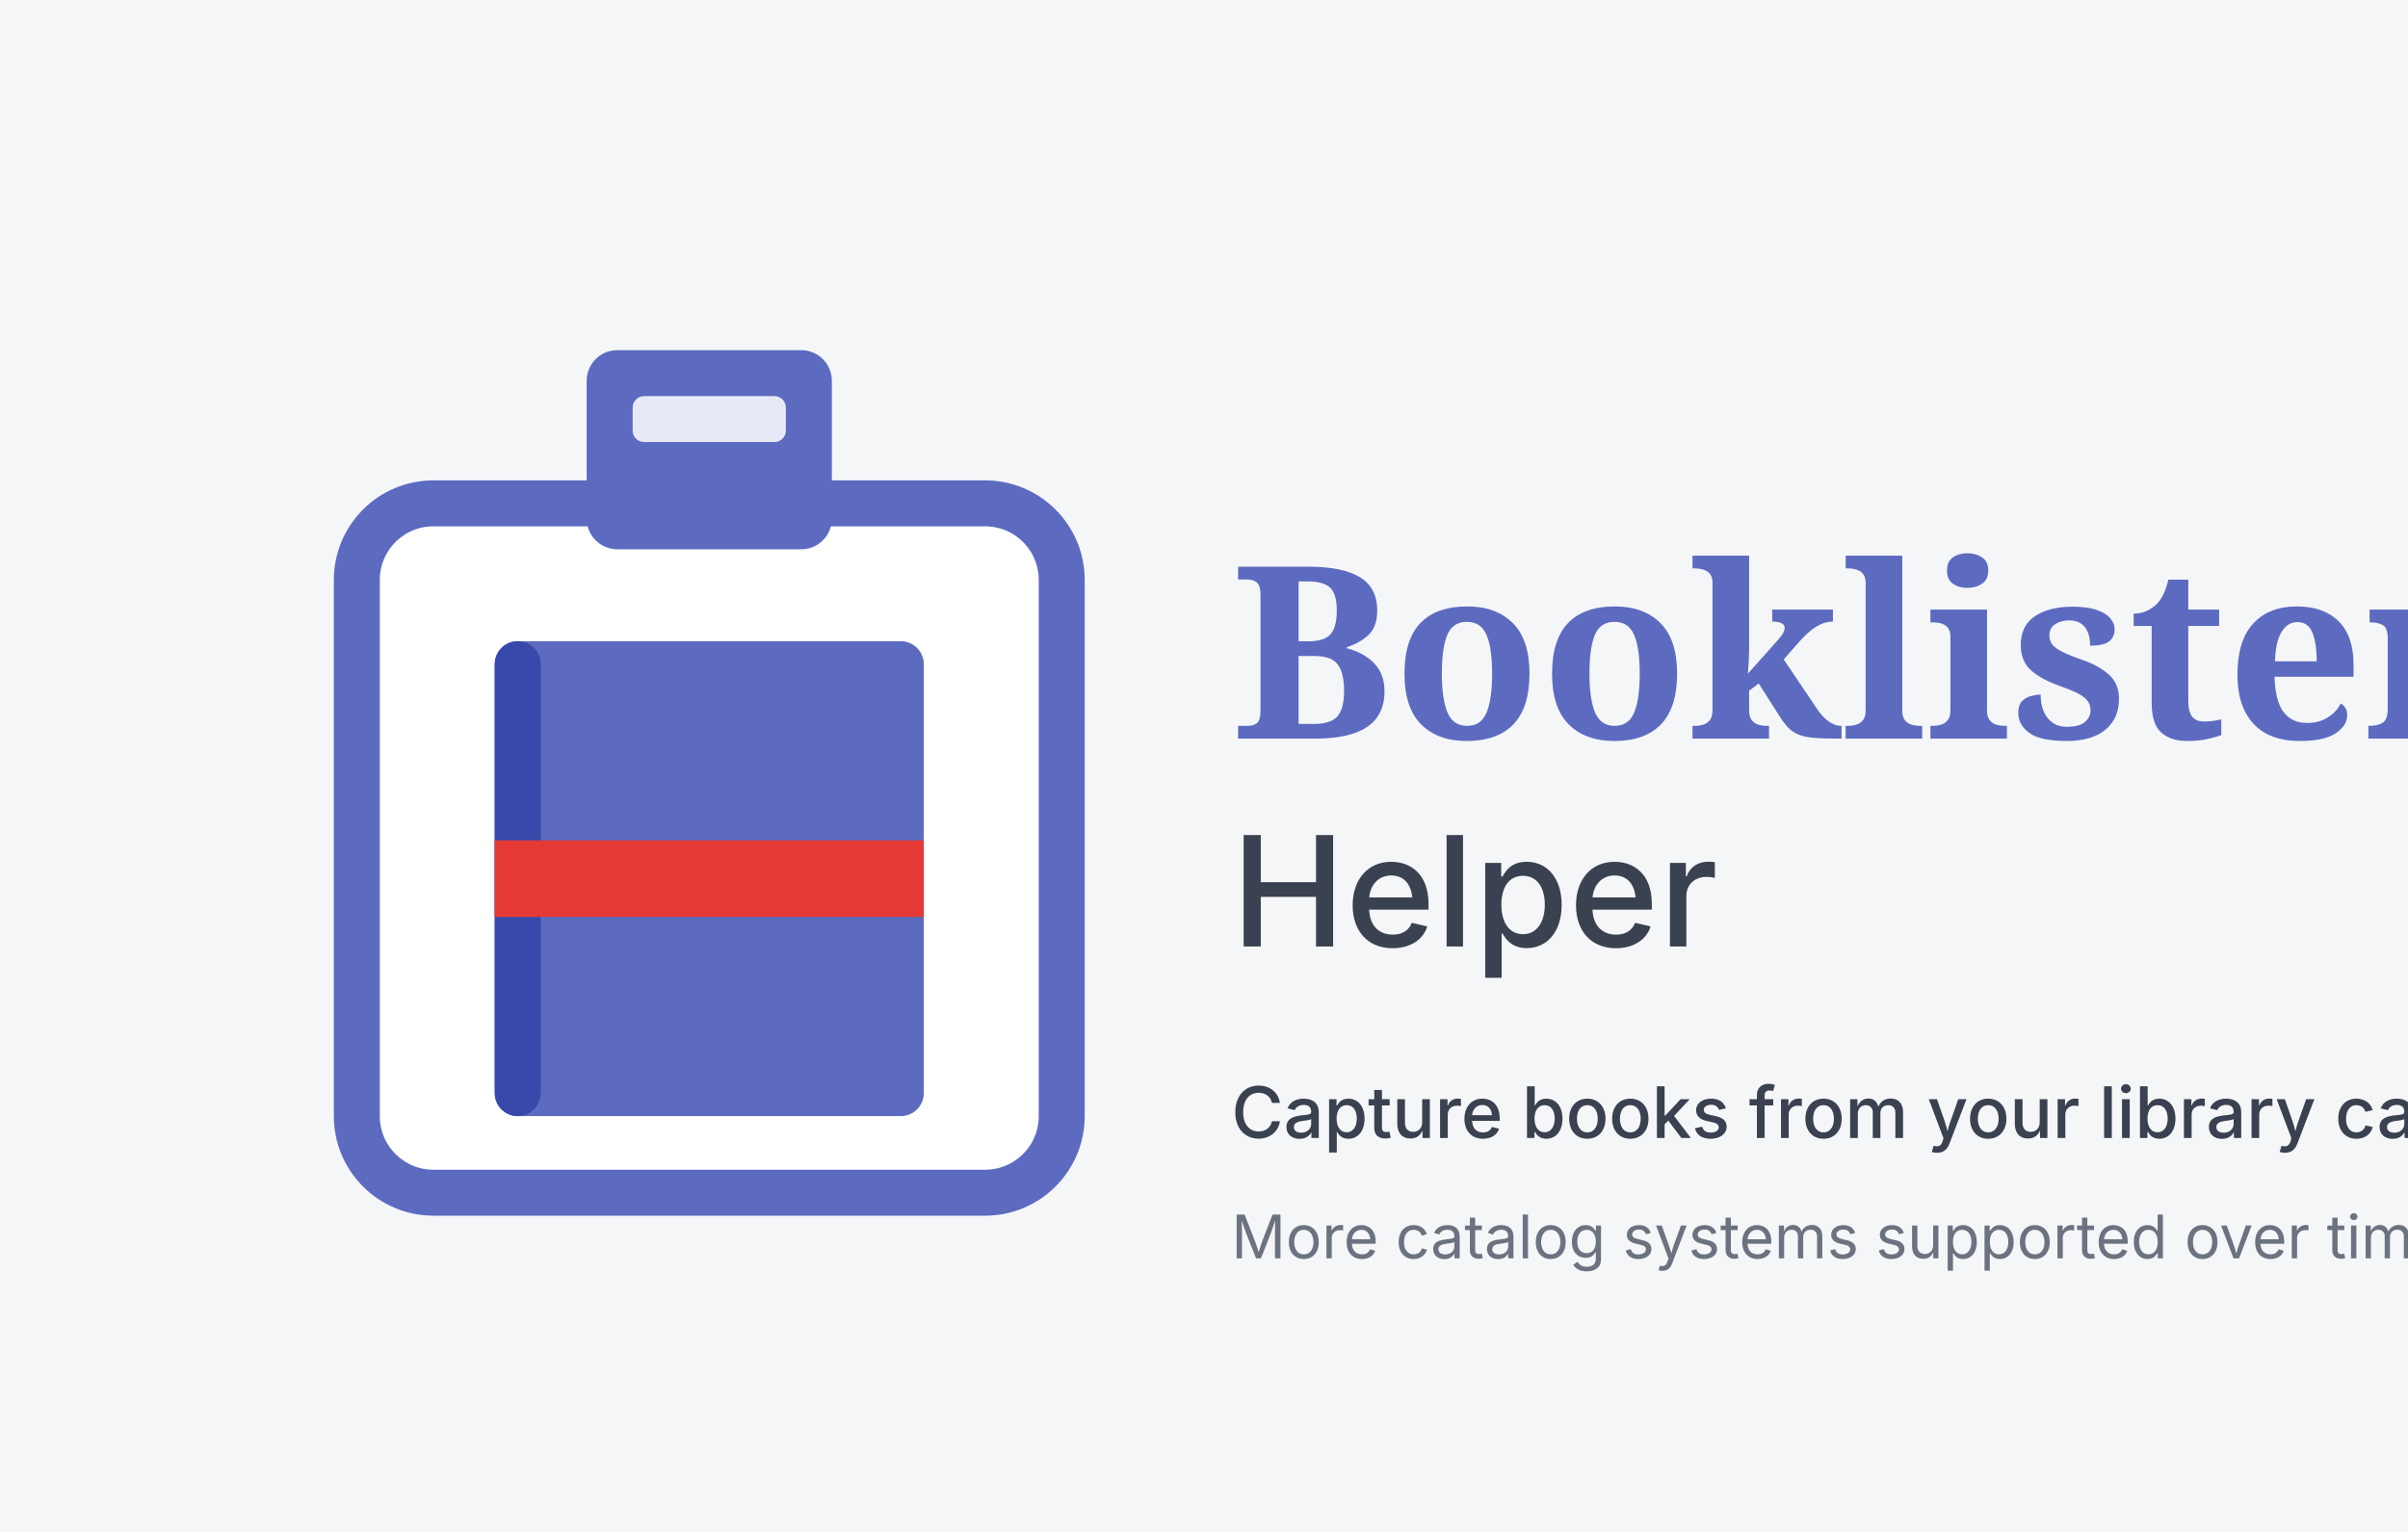
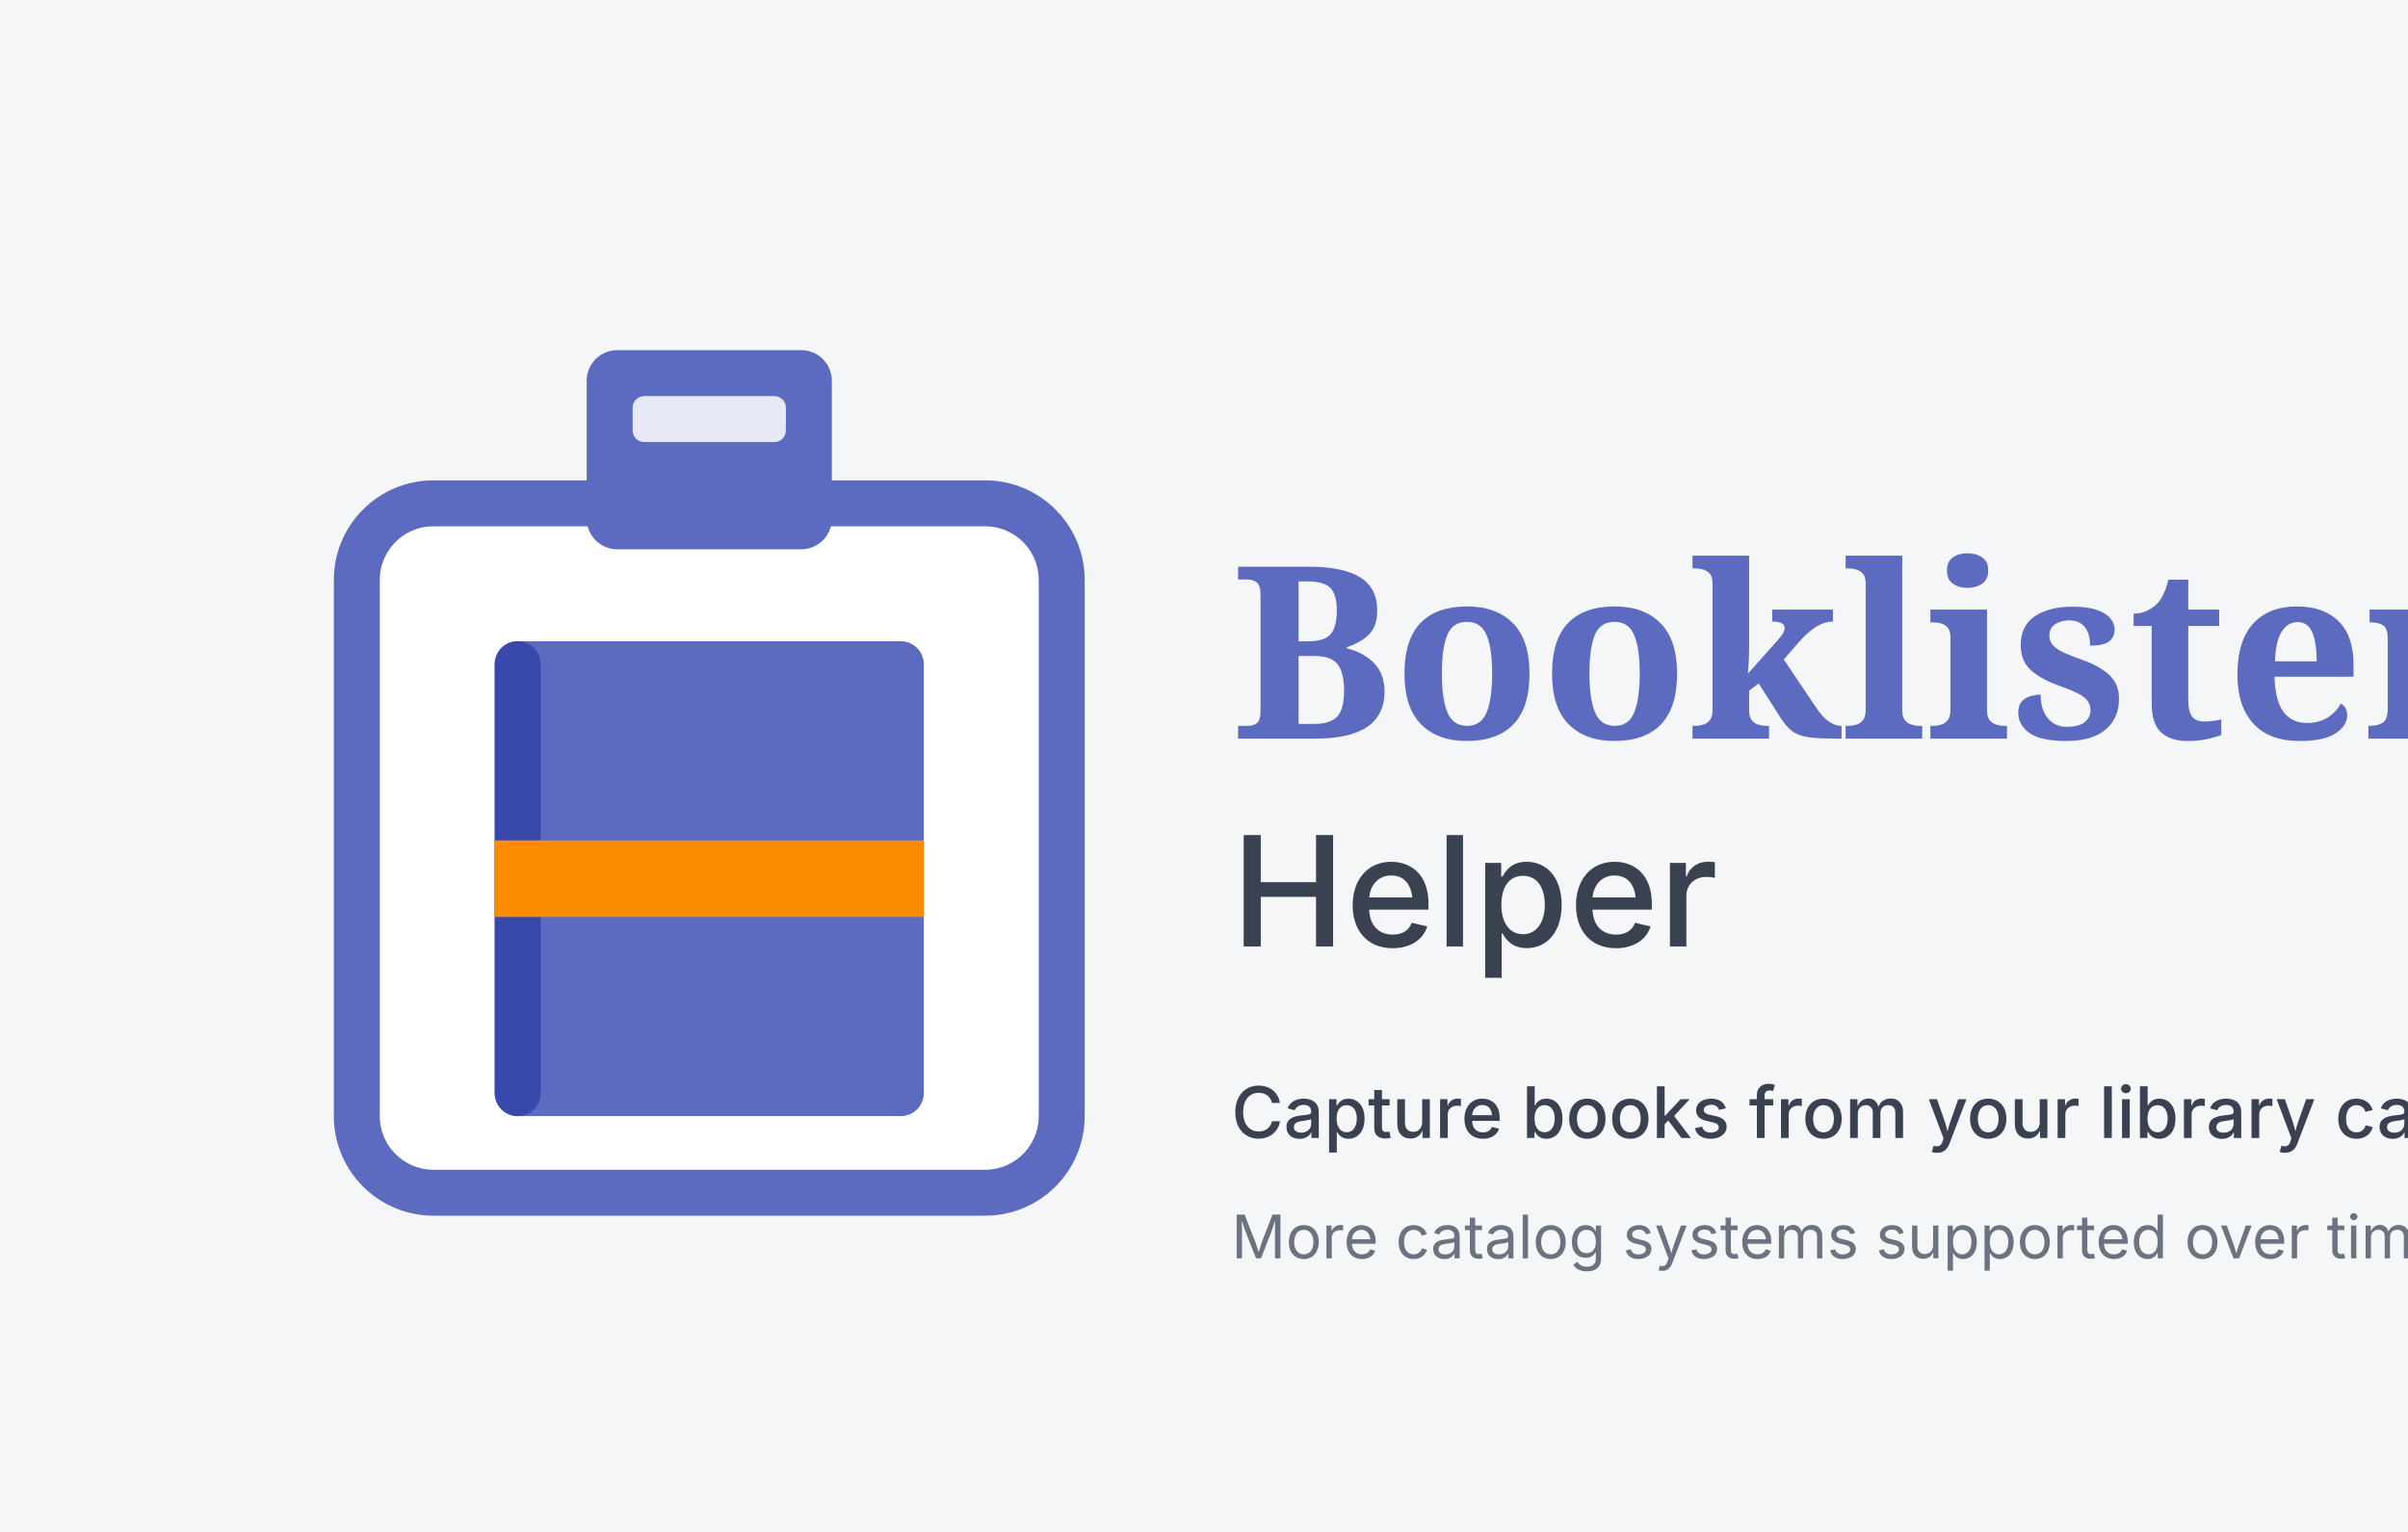
<svg xmlns="http://www.w3.org/2000/svg" viewBox="0 0 440 280" role="img" aria-label="Booklister Helper promotional tile">
  <rect width="440" height="280" fill="#f5f6f8" />
  <g transform="translate(40, 50) scale(1.4)">
    <rect x="18" y="30" width="92" height="90" rx="10" fill="#ffffff" stroke="#5c6bc0" stroke-width="6" />
    <rect x="48" y="10" width="32" height="26" rx="4" fill="#5c6bc0" />
    <rect x="54" y="16" width="20" height="6" rx="1.5" fill="#ffffff" opacity="0.85" />
    <rect x="36" y="48" width="56" height="62" rx="3" fill="#5c6bc0" />
    <rect x="36" y="48" width="6" height="62" rx="3" fill="#3949ab" />
-     <rect x="36" y="74" width="56" height="10" fill="#e53935" />
+     <rect x="36" y="74" width="56" height="10" fill="#fb8c00" />
  </g>
  <text x="225" y="135" font-family="'EB Garamond', Georgia, serif" font-size="44" font-weight="700" fill="#5c6bc0">Booklister</text>
  <text x="225" y="173" font-family="'Inter', 'Segoe UI', Arial, sans-serif" font-size="28" font-weight="500" fill="#3a4150">Helper</text>
  <text x="225" y="208" font-family="'Inter', 'Segoe UI', Arial, sans-serif" font-size="13" font-weight="500" fill="#3a4150">Capture books from your library catalog.</text>
  <text x="225" y="230" font-family="'Inter', 'Segoe UI', Arial, sans-serif" font-size="11" font-weight="400" fill="#6b7280">More catalog systems supported over time.</text>
</svg>
